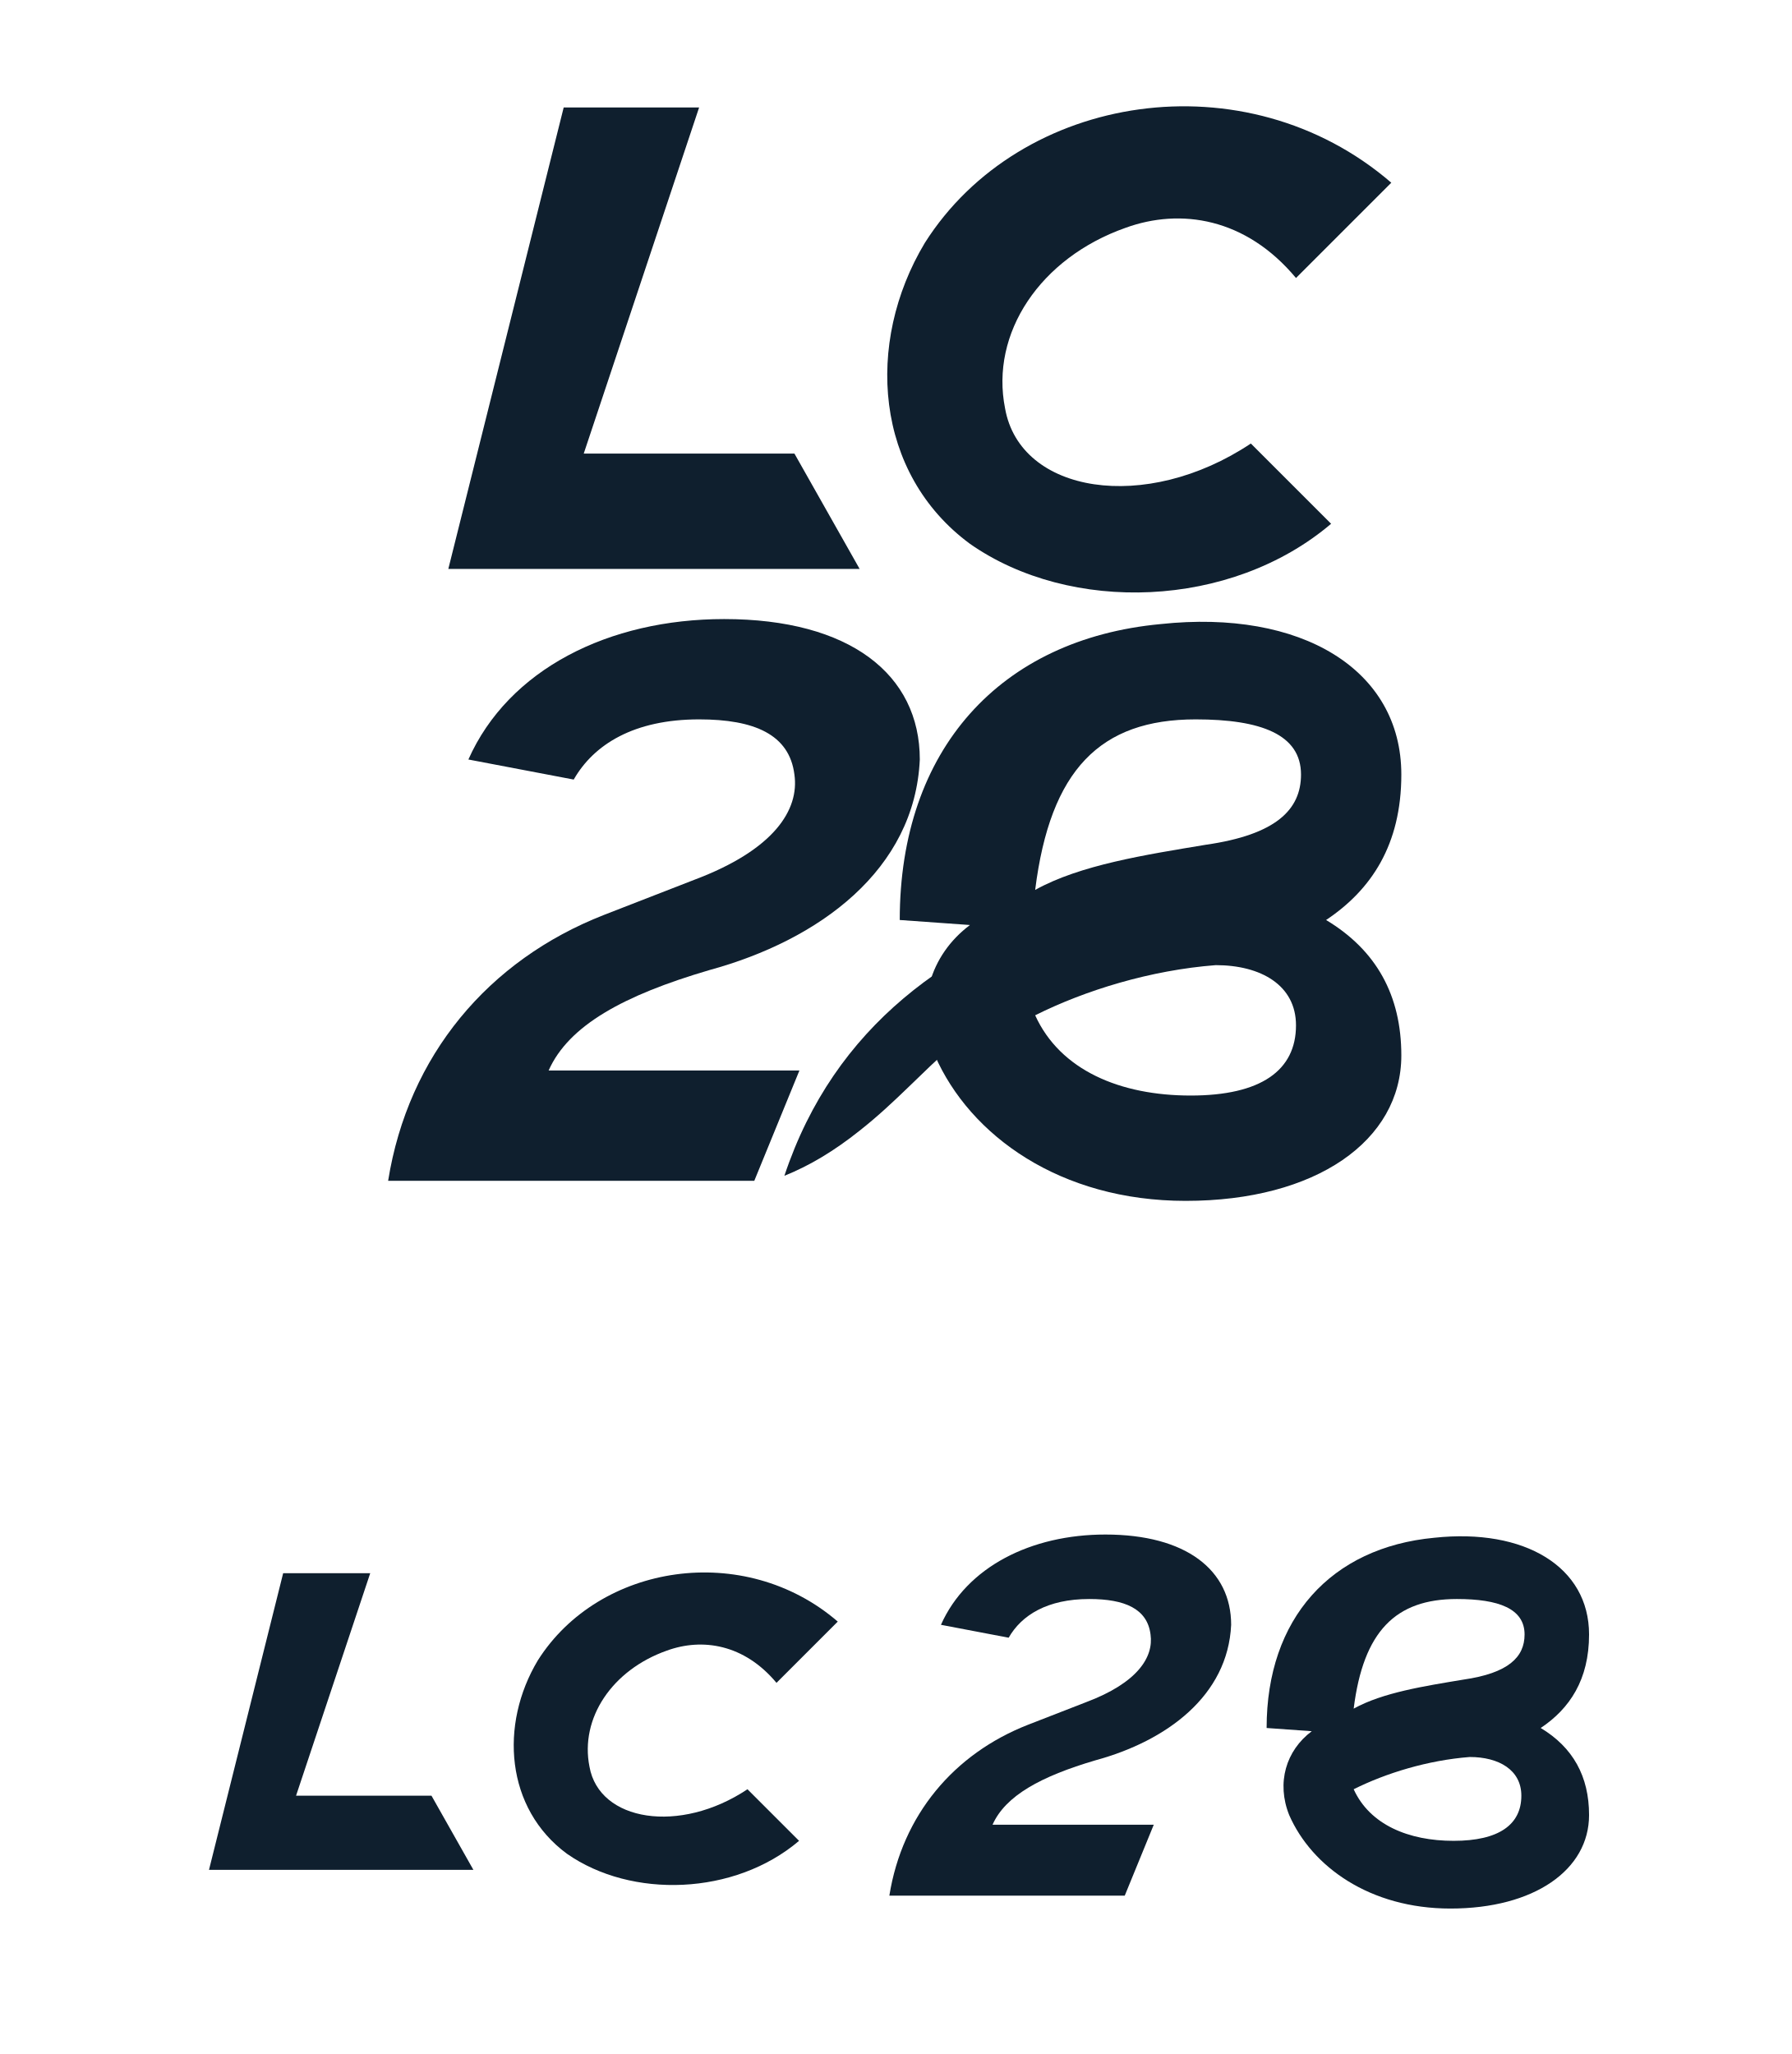
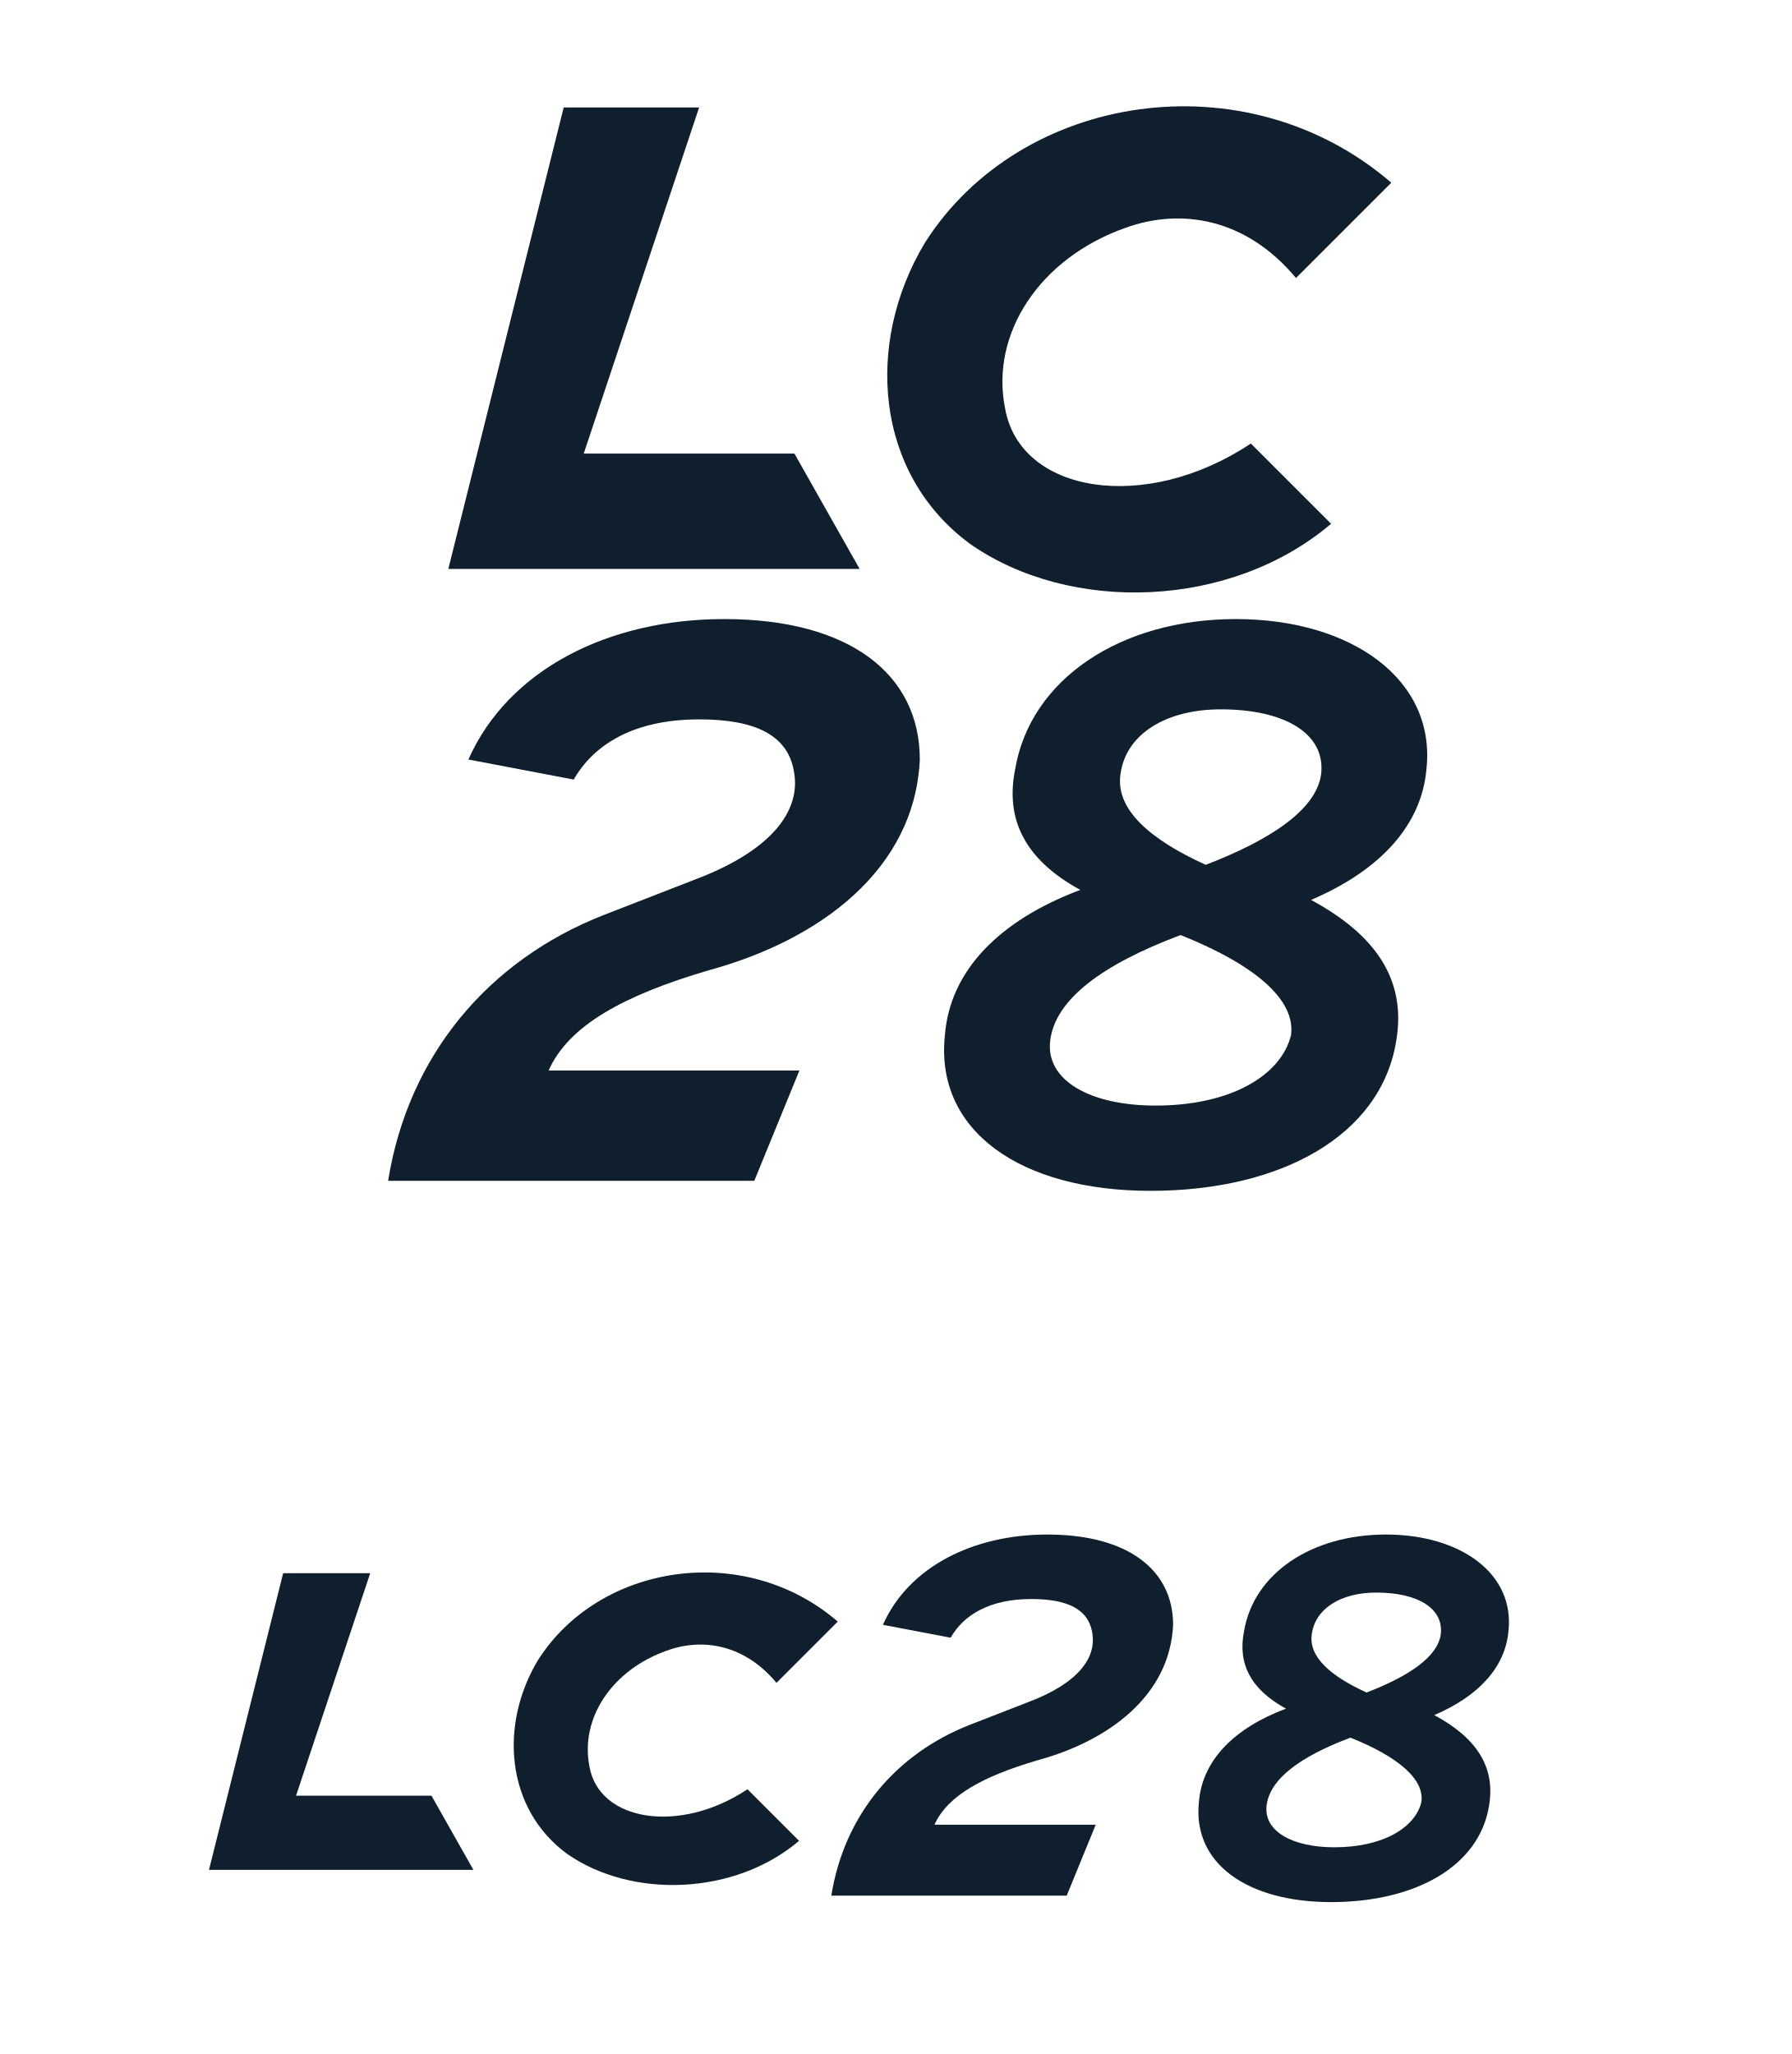
<svg xmlns="http://www.w3.org/2000/svg" viewBox="0 0 300 344" width="300" height="344" role="img" aria-label="LC28-vertical-mono-grafite">
  <path d="M 23 0 L 50 0 L 27 69 L 69 69 L 82 92 L 0 92 Z" fill="#0F1F2E" fill-rule="evenodd" transform="translate(75.08 18) scale(0.84)" />
  <path d="M 101 15 L 82 34 C 72 22 59 20 48 24 C 31 30 21 45 24 60 C 27 77 52 81 73 67 L 89 83 C 69 100 37 101 17 87 C -2 73 -4 47 8 27 C 27 -3 72 -10 101 15 Z" fill="#0F1F2E" fill-rule="evenodd" transform="translate(148.16 18) scale(0.84)" />
  <path d="M 16 28 C 24 10 44 0 67 0 C 92 0 106 11 106 28 C 105 50 86 64 64 70 C 47 75 36 81 32 90 L 82 90 L 73 112 L 0 112 C 4 87 20 68 43 59 L 61 52 C 77 46 82 38 81 31 C 80 23 73 20 62 20 C 49 20 41 25 37 32 Z" fill="#0F1F2E" fill-rule="evenodd" transform="translate(65 103.68) scale(0.84)" />
-   <path d="M 8 60 C 8 26 28 4 60 1 C 88 -2 108 10 108 31 C 108 45 102 54 93 60 C 103 66 108 75 108 87 C 108 104 91 116 65 116 C 40 116 22 103 15 87 C 11 77 14 67 22 61 Z M 35 54 C 44 49 57 47 69 45 C 83 43 88 38 88 31 C 88 23 80 20 67 20 C 48 20 38 30 35 54 Z M 35 79 C 40 90 52 95 66 95 C 80 95 87 90 87 81 C 87 73 80 69 71 69 C 58 70 45 74 35 79 Z" fill="#0F1F2E" fill-rule="evenodd" transform="translate(143.96 103.68) scale(0.84)" />
-   <path d="M 79 213 C 89 183 112 167 140 158 C 153 154 167 150 181 149 C 171 158 155 165 140 171 C 115 180 108 193 94 204 C 89 208 84 211 79 213 Z" fill="#0F1F2E" fill-rule="evenodd" transform="translate(65 18) scale(0.84)" />
+   <path d="M 63 0 C 86 0 103 12 101 30 C 100 41 92 50 78 56 C 91 63 97 72 95 84 C 92 103 72 114 46 114 C 20 114 3 102 5 83 C 6 70 16 60 32 54 C 21 48 17 40 19 30 C 22 12 40 0 63 0 Z M 60 18 C 49 18 41 23 40 31 C 39 38 46 44 57 49 C 70 44 79 38 80 31 C 81 23 73 18 60 18 Z M 52 63 C 36 69 27 76 26 84 C 25 92 34 97 47 97 C 62 97 72 91 74 83 C 75 76 67 69 52 63 Z" fill="#0F1F2E" fill-rule="evenodd" transform="translate(154.04 103.68) scale(0.84)" />
  <path d="M 23 0 L 50 0 L 27 69 L 69 69 L 82 92 L 0 92 Z" fill="#0F1F2E" fill-rule="evenodd" transform="translate(35 263.48) scale(0.54)" />
  <path d="M 101 15 L 82 34 C 72 22 59 20 48 24 C 31 30 21 45 24 60 C 27 77 52 81 73 67 L 89 83 C 69 100 37 101 17 87 C -2 73 -4 47 8 27 C 27 -3 72 -10 101 15 Z" fill="#0F1F2E" fill-rule="evenodd" transform="translate(85.76 263.48) scale(0.54)" />
-   <path d="M 16 28 C 24 10 44 0 67 0 C 92 0 106 11 106 28 C 105 50 86 64 64 70 C 47 75 36 81 32 90 L 82 90 L 73 112 L 0 112 C 4 87 20 68 43 59 L 61 52 C 77 46 82 38 81 31 C 80 23 73 20 62 20 C 49 20 41 25 37 32 Z" fill="#0F1F2E" fill-rule="evenodd" transform="translate(148.94 257) scale(0.54)" />
-   <path d="M 8 60 C 8 26 28 4 60 1 C 88 -2 108 10 108 31 C 108 45 102 54 93 60 C 103 66 108 75 108 87 C 108 104 91 116 65 116 C 40 116 22 103 15 87 C 11 77 14 67 22 61 Z M 35 54 C 44 49 57 47 69 45 C 83 43 88 38 88 31 C 88 23 80 20 67 20 C 48 20 38 30 35 54 Z M 35 79 C 40 90 52 95 66 95 C 80 95 87 90 87 81 C 87 73 80 69 71 69 C 58 70 45 74 35 79 Z" fill="#0F1F2E" fill-rule="evenodd" transform="translate(207.8 257) scale(0.54)" />
+   <path d="M 16 28 C 24 10 44 0 67 0 C 92 0 106 11 106 28 C 105 50 86 64 64 70 C 47 75 36 81 32 90 L 82 90 L 73 112 L 0 112 C 4 87 20 68 43 59 L 61 52 C 77 46 82 38 81 31 C 80 23 73 20 62 20 C 49 20 41 25 37 32 Z" fill="#0F1F2E" fill-rule="evenodd" transform="translate(139.22 257) scale(0.54)" />
+   <path d="M 63 0 C 86 0 103 12 101 30 C 100 41 92 50 78 56 C 91 63 97 72 95 84 C 92 103 72 114 46 114 C 20 114 3 102 5 83 C 6 70 16 60 32 54 C 21 48 17 40 19 30 C 22 12 40 0 63 0 Z M 60 18 C 49 18 41 23 40 31 C 39 38 46 44 57 49 C 70 44 79 38 80 31 C 81 23 73 18 60 18 Z M 52 63 C 36 69 27 76 26 84 C 25 92 34 97 47 97 C 62 97 72 91 74 83 C 75 76 67 69 52 63 Z" fill="#0F1F2E" fill-rule="evenodd" transform="translate(198.08 257) scale(0.54)" />
</svg>
